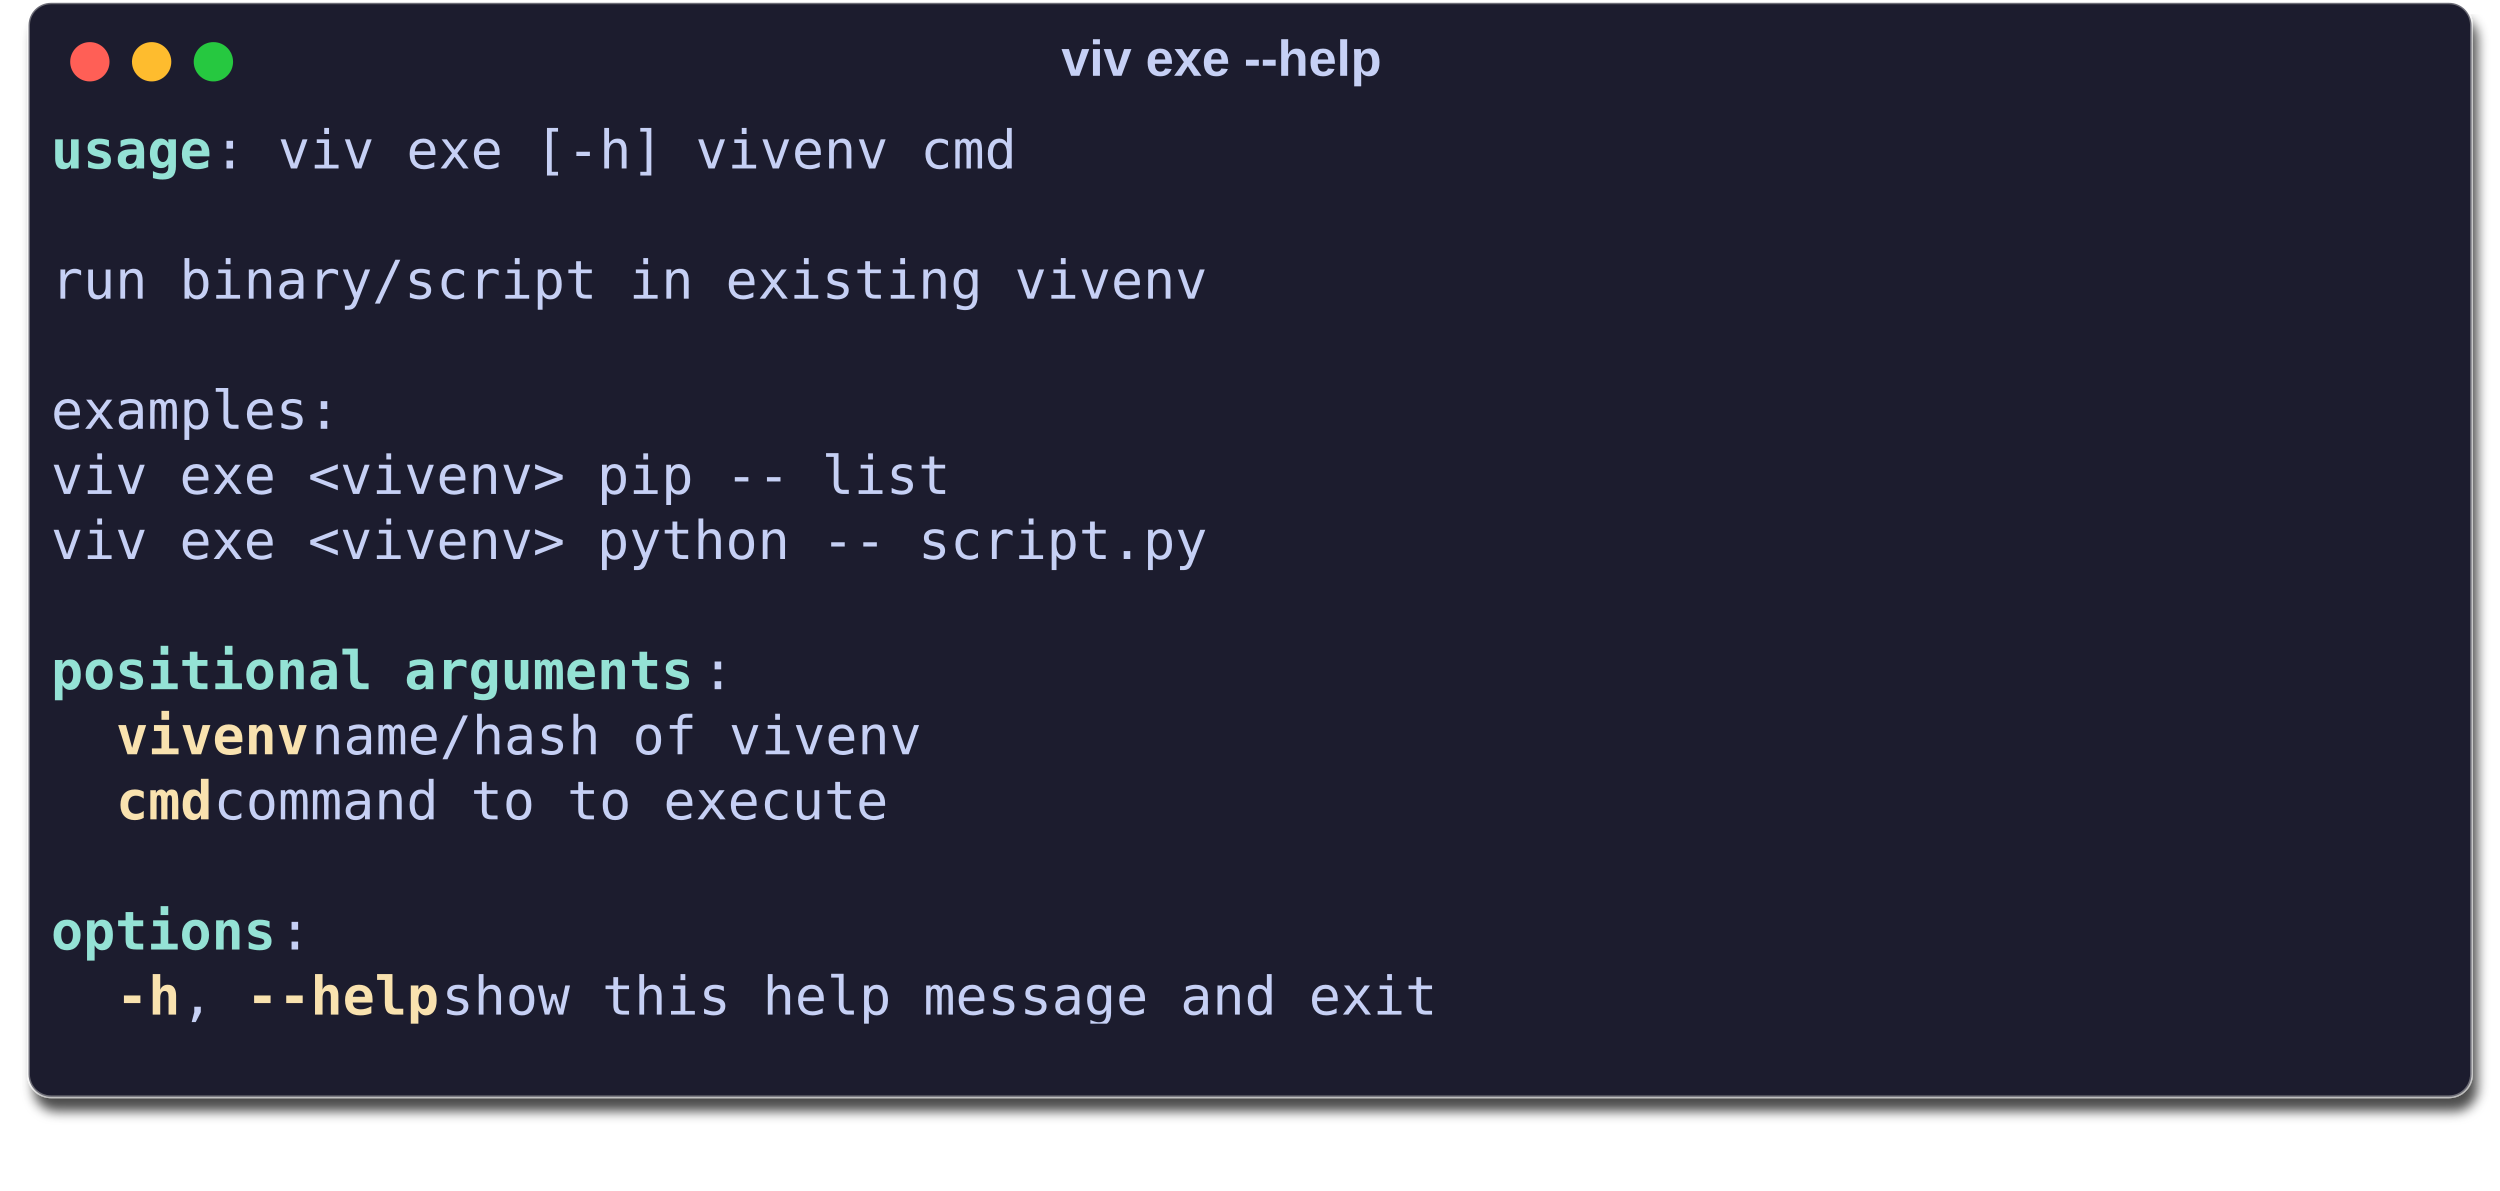
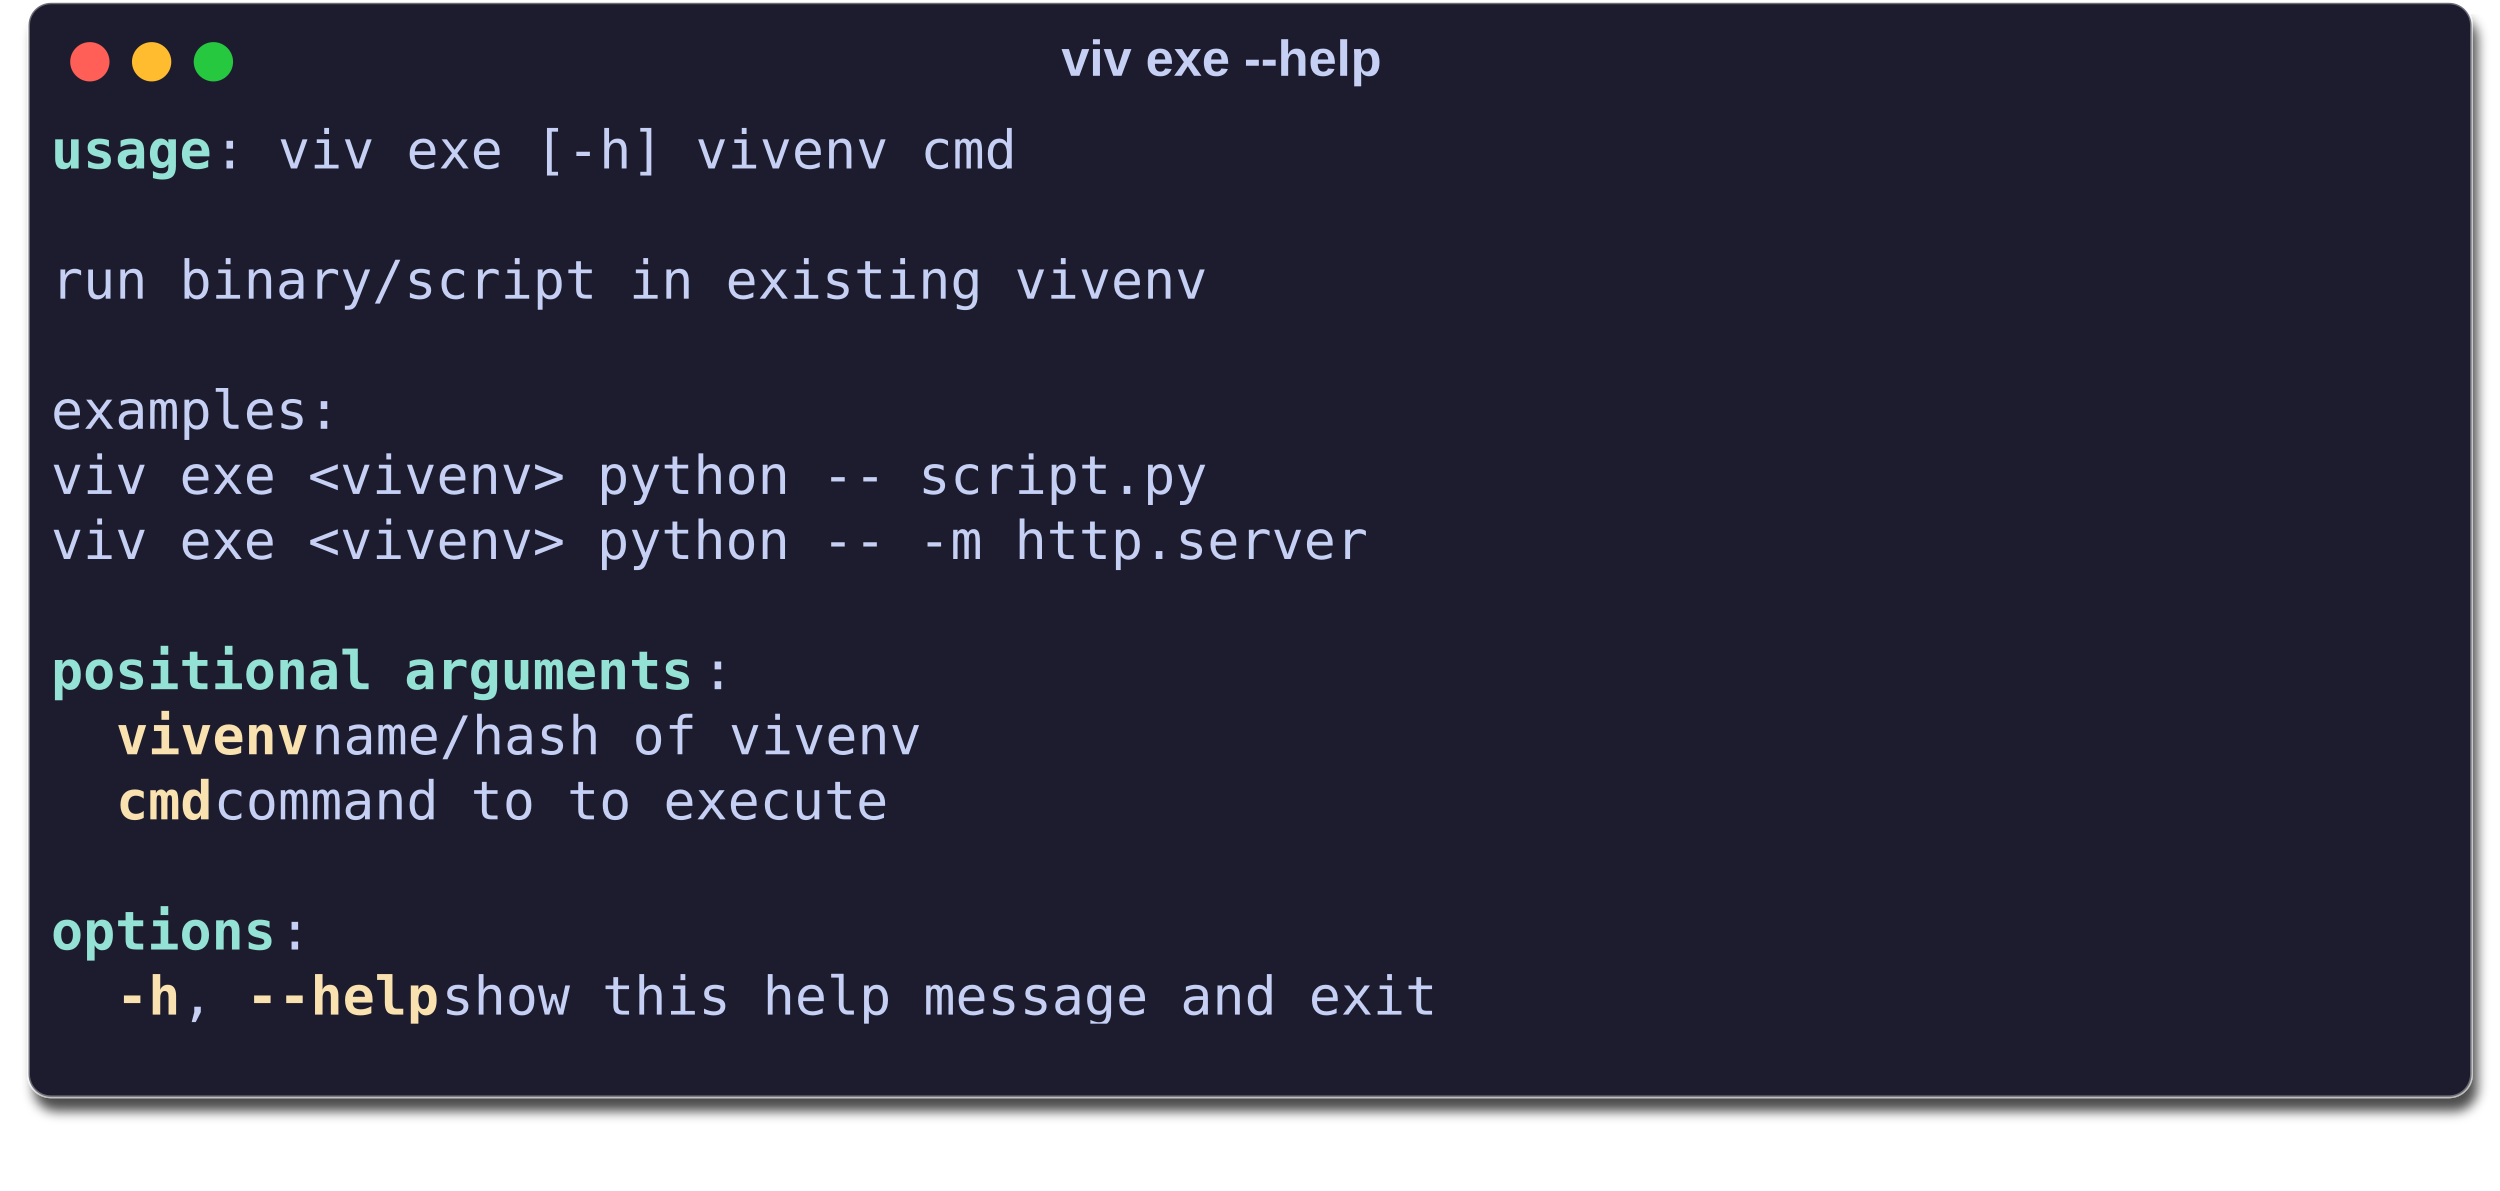
<svg xmlns="http://www.w3.org/2000/svg" class="rich-terminal shadow" viewBox="0 0 890.333 423.933">
  <style>

    @font-face {
        font-family: "Fira Code";
        src: local("FiraCode-Regular"),
                url("https://cdnjs.cloudflare.com/ajax/libs/firacode/6.2.0/woff2/FiraCode-Regular.woff2") format("woff2"),
                url("https://cdnjs.cloudflare.com/ajax/libs/firacode/6.2.0/woff/FiraCode-Regular.woff") format("woff");
        font-style: normal;
        font-weight: 400;
    }
    @font-face {
        font-family: "Fira Code";
        src: local("FiraCode-Bold"),
                url("https://cdnjs.cloudflare.com/ajax/libs/firacode/6.2.0/woff2/FiraCode-Bold.woff2") format("woff2"),
                url("https://cdnjs.cloudflare.com/ajax/libs/firacode/6.2.0/woff/FiraCode-Bold.woff") format("woff");
        font-style: bold;
        font-weight: 700;
    }

-     .terminal-2174466350-matrix {
+     .terminal-3409362442-matrix {
        font-family: Fira Code, monospace;
        font-size: 20px;
        line-height: 24.4px;
        font-variant-east-asian: full-width;
    }

-     .terminal-2174466350-title {
+     .terminal-3409362442-title {
        font-size: 18px;
        font-weight: bold;
        font-family: arial;
    }

    .shadow {
        -webkit-filter: drop-shadow( 2px 5px 2px rgba(0, 0, 0, .7));
        filter: drop-shadow( 2px 5px 2px rgba(0, 0, 0, .7));
    }
-     .terminal-2174466350-r1 { fill: #94e2d5;font-weight: bold }
- .terminal-2174466350-r2 { fill: #c6d0f5 }
- .terminal-2174466350-r3 { fill: #f9e2af;font-weight: bold }
+     .terminal-3409362442-r1 { fill: #94e2d5;font-weight: bold }
+ .terminal-3409362442-r2 { fill: #c6d0f5 }
+ .terminal-3409362442-r3 { fill: #f9e2af;font-weight: bold }
    </style>
  <defs>
-     <clipPath id="terminal-2174466350-clip-terminal">
+     <clipPath id="terminal-3409362442-clip-terminal">
      <rect x="0" y="0" width="853.0" height="340.6" />
    </clipPath>
-     <clipPath id="terminal-2174466350-line-0">
+     <clipPath id="terminal-3409362442-line-0">
      <rect x="0" y="1.5" width="854" height="24.65" />
    </clipPath>
-     <clipPath id="terminal-2174466350-line-1">
+     <clipPath id="terminal-3409362442-line-1">
      <rect x="0" y="25.9" width="854" height="24.65" />
    </clipPath>
-     <clipPath id="terminal-2174466350-line-2">
+     <clipPath id="terminal-3409362442-line-2">
      <rect x="0" y="50.3" width="854" height="24.65" />
    </clipPath>
-     <clipPath id="terminal-2174466350-line-3">
+     <clipPath id="terminal-3409362442-line-3">
      <rect x="0" y="74.7" width="854" height="24.65" />
    </clipPath>
-     <clipPath id="terminal-2174466350-line-4">
+     <clipPath id="terminal-3409362442-line-4">
      <rect x="0" y="99.1" width="854" height="24.65" />
    </clipPath>
-     <clipPath id="terminal-2174466350-line-5">
+     <clipPath id="terminal-3409362442-line-5">
      <rect x="0" y="123.5" width="854" height="24.65" />
    </clipPath>
-     <clipPath id="terminal-2174466350-line-6">
+     <clipPath id="terminal-3409362442-line-6">
      <rect x="0" y="147.9" width="854" height="24.65" />
    </clipPath>
-     <clipPath id="terminal-2174466350-line-7">
+     <clipPath id="terminal-3409362442-line-7">
      <rect x="0" y="172.3" width="854" height="24.65" />
    </clipPath>
-     <clipPath id="terminal-2174466350-line-8">
+     <clipPath id="terminal-3409362442-line-8">
      <rect x="0" y="196.7" width="854" height="24.65" />
    </clipPath>
-     <clipPath id="terminal-2174466350-line-9">
+     <clipPath id="terminal-3409362442-line-9">
      <rect x="0" y="221.1" width="854" height="24.65" />
    </clipPath>
-     <clipPath id="terminal-2174466350-line-10">
+     <clipPath id="terminal-3409362442-line-10">
      <rect x="0" y="245.5" width="854" height="24.65" />
    </clipPath>
-     <clipPath id="terminal-2174466350-line-11">
+     <clipPath id="terminal-3409362442-line-11">
      <rect x="0" y="269.9" width="854" height="24.65" />
    </clipPath>
-     <clipPath id="terminal-2174466350-line-12">
+     <clipPath id="terminal-3409362442-line-12">
      <rect x="0" y="294.3" width="854" height="24.65" />
    </clipPath>
  </defs>
  <rect fill="#1e1e2e" stroke="rgba(255,255,255,0.35)" stroke-width="1" x="10.167" y="1" width="870" height="389.6" rx="8" />
-   <text class="terminal-2174466350-title" fill="#c6d0f5" text-anchor="middle" x="435" y="27">viv exe --help</text>
+   <text class="terminal-3409362442-title" fill="#c6d0f5" text-anchor="middle" x="435" y="27">viv exe --help</text>
  <g transform="translate(32,22)">
    <circle cx="0" cy="0" r="7" fill="#ff5f57" />
    <circle cx="22" cy="0" r="7" fill="#febc2e" />
    <circle cx="44" cy="0" r="7" fill="#28c840" />
  </g>
-   <g transform="translate(18.16667, 41) scale(.95)" clip-path="url(#terminal-2174466350-clip-terminal)">
-     <g class="terminal-2174466350-matrix">
-       <text class="terminal-2174466350-r1" x="0" y="20" textLength="61" clip-path="url(#terminal-2174466350-line-0)">usage</text>
-       <text class="terminal-2174466350-r2" x="61" y="20" textLength="305" clip-path="url(#terminal-2174466350-line-0)">: viv exe [-h] vivenv cmd</text>
-       <text class="terminal-2174466350-r2" x="854" y="20" textLength="12.2" clip-path="url(#terminal-2174466350-line-0)">
+   <g transform="translate(18.16667, 41) scale(.95)" clip-path="url(#terminal-3409362442-clip-terminal)">
+     <g class="terminal-3409362442-matrix">
+       <text class="terminal-3409362442-r1" x="0" y="20" textLength="61" clip-path="url(#terminal-3409362442-line-0)">usage</text>
+       <text class="terminal-3409362442-r2" x="61" y="20" textLength="305" clip-path="url(#terminal-3409362442-line-0)">: viv exe [-h] vivenv cmd</text>
+       <text class="terminal-3409362442-r2" x="854" y="20" textLength="12.2" clip-path="url(#terminal-3409362442-line-0)">
</text>
-       <text class="terminal-2174466350-r2" x="854" y="44.4" textLength="12.2" clip-path="url(#terminal-2174466350-line-1)">
+       <text class="terminal-3409362442-r2" x="854" y="44.4" textLength="12.2" clip-path="url(#terminal-3409362442-line-1)">
</text>
-       <text class="terminal-2174466350-r2" x="0" y="68.8" textLength="439.2" clip-path="url(#terminal-2174466350-line-2)">run binary/script in existing vivenv</text>
-       <text class="terminal-2174466350-r2" x="854" y="68.8" textLength="12.2" clip-path="url(#terminal-2174466350-line-2)">
+       <text class="terminal-3409362442-r2" x="0" y="68.8" textLength="439.2" clip-path="url(#terminal-3409362442-line-2)">run binary/script in existing vivenv</text>
+       <text class="terminal-3409362442-r2" x="854" y="68.8" textLength="12.2" clip-path="url(#terminal-3409362442-line-2)">
</text>
-       <text class="terminal-2174466350-r2" x="854" y="93.2" textLength="12.2" clip-path="url(#terminal-2174466350-line-3)">
+       <text class="terminal-3409362442-r2" x="854" y="93.2" textLength="12.2" clip-path="url(#terminal-3409362442-line-3)">
</text>
-       <text class="terminal-2174466350-r2" x="0" y="117.6" textLength="109.8" clip-path="url(#terminal-2174466350-line-4)">examples:</text>
-       <text class="terminal-2174466350-r2" x="854" y="117.6" textLength="12.2" clip-path="url(#terminal-2174466350-line-4)">
+       <text class="terminal-3409362442-r2" x="0" y="117.6" textLength="109.8" clip-path="url(#terminal-3409362442-line-4)">examples:</text>
+       <text class="terminal-3409362442-r2" x="854" y="117.6" textLength="12.2" clip-path="url(#terminal-3409362442-line-4)">
</text>
-       <text class="terminal-2174466350-r2" x="0" y="142" textLength="390.4" clip-path="url(#terminal-2174466350-line-5)">    viv exe &lt;vivenv&gt; pip -- list</text>
-       <text class="terminal-2174466350-r2" x="854" y="142" textLength="12.2" clip-path="url(#terminal-2174466350-line-5)">
+       <text class="terminal-3409362442-r2" x="0" y="142" textLength="488" clip-path="url(#terminal-3409362442-line-5)">    viv exe &lt;vivenv&gt; python -- script.py</text>
+       <text class="terminal-3409362442-r2" x="854" y="142" textLength="12.2" clip-path="url(#terminal-3409362442-line-5)">
</text>
-       <text class="terminal-2174466350-r2" x="0" y="166.4" textLength="488" clip-path="url(#terminal-2174466350-line-6)">    viv exe &lt;vivenv&gt; python -- script.py</text>
-       <text class="terminal-2174466350-r2" x="854" y="166.4" textLength="12.2" clip-path="url(#terminal-2174466350-line-6)">
+       <text class="terminal-3409362442-r2" x="0" y="166.4" textLength="549" clip-path="url(#terminal-3409362442-line-6)">    viv exe &lt;vivenv&gt; python -- -m http.server</text>
+       <text class="terminal-3409362442-r2" x="854" y="166.4" textLength="12.2" clip-path="url(#terminal-3409362442-line-6)">
</text>
-       <text class="terminal-2174466350-r2" x="854" y="190.8" textLength="12.2" clip-path="url(#terminal-2174466350-line-7)">
+       <text class="terminal-3409362442-r2" x="854" y="190.8" textLength="12.2" clip-path="url(#terminal-3409362442-line-7)">
</text>
-       <text class="terminal-2174466350-r1" x="0" y="215.2" textLength="244" clip-path="url(#terminal-2174466350-line-8)">positional arguments</text>
-       <text class="terminal-2174466350-r2" x="244" y="215.2" textLength="12.2" clip-path="url(#terminal-2174466350-line-8)">:</text>
-       <text class="terminal-2174466350-r2" x="854" y="215.2" textLength="12.2" clip-path="url(#terminal-2174466350-line-8)">
+       <text class="terminal-3409362442-r1" x="0" y="215.2" textLength="244" clip-path="url(#terminal-3409362442-line-8)">positional arguments</text>
+       <text class="terminal-3409362442-r2" x="244" y="215.2" textLength="12.2" clip-path="url(#terminal-3409362442-line-8)">:</text>
+       <text class="terminal-3409362442-r2" x="854" y="215.2" textLength="12.2" clip-path="url(#terminal-3409362442-line-8)">
</text>
-       <text class="terminal-2174466350-r3" x="24.4" y="239.6" textLength="73.2" clip-path="url(#terminal-2174466350-line-9)">vivenv</text>
-       <text class="terminal-2174466350-r2" x="97.6" y="239.6" textLength="329.4" clip-path="url(#terminal-2174466350-line-9)">        name/hash of vivenv</text>
-       <text class="terminal-2174466350-r2" x="854" y="239.6" textLength="12.2" clip-path="url(#terminal-2174466350-line-9)">
+       <text class="terminal-3409362442-r3" x="24.4" y="239.6" textLength="73.2" clip-path="url(#terminal-3409362442-line-9)">vivenv</text>
+       <text class="terminal-3409362442-r2" x="97.6" y="239.6" textLength="329.4" clip-path="url(#terminal-3409362442-line-9)">        name/hash of vivenv</text>
+       <text class="terminal-3409362442-r2" x="854" y="239.6" textLength="12.2" clip-path="url(#terminal-3409362442-line-9)">
</text>
-       <text class="terminal-2174466350-r3" x="24.4" y="264" textLength="36.6" clip-path="url(#terminal-2174466350-line-10)">cmd</text>
-       <text class="terminal-2174466350-r2" x="61" y="264" textLength="390.4" clip-path="url(#terminal-2174466350-line-10)">           command to to execute</text>
-       <text class="terminal-2174466350-r2" x="854" y="264" textLength="12.2" clip-path="url(#terminal-2174466350-line-10)">
+       <text class="terminal-3409362442-r3" x="24.4" y="264" textLength="36.6" clip-path="url(#terminal-3409362442-line-10)">cmd</text>
+       <text class="terminal-3409362442-r2" x="61" y="264" textLength="390.4" clip-path="url(#terminal-3409362442-line-10)">           command to to execute</text>
+       <text class="terminal-3409362442-r2" x="854" y="264" textLength="12.2" clip-path="url(#terminal-3409362442-line-10)">
</text>
-       <text class="terminal-2174466350-r2" x="854" y="288.4" textLength="12.2" clip-path="url(#terminal-2174466350-line-11)">
+       <text class="terminal-3409362442-r2" x="854" y="288.4" textLength="12.2" clip-path="url(#terminal-3409362442-line-11)">
</text>
-       <text class="terminal-2174466350-r1" x="0" y="312.8" textLength="85.4" clip-path="url(#terminal-2174466350-line-12)">options</text>
-       <text class="terminal-2174466350-r2" x="85.4" y="312.8" textLength="12.2" clip-path="url(#terminal-2174466350-line-12)">:</text>
-       <text class="terminal-2174466350-r2" x="854" y="312.8" textLength="12.2" clip-path="url(#terminal-2174466350-line-12)">
+       <text class="terminal-3409362442-r1" x="0" y="312.8" textLength="85.4" clip-path="url(#terminal-3409362442-line-12)">options</text>
+       <text class="terminal-3409362442-r2" x="85.4" y="312.8" textLength="12.2" clip-path="url(#terminal-3409362442-line-12)">:</text>
+       <text class="terminal-3409362442-r2" x="854" y="312.8" textLength="12.2" clip-path="url(#terminal-3409362442-line-12)">
</text>
-       <text class="terminal-2174466350-r3" x="24.4" y="337.2" textLength="24.4" clip-path="url(#terminal-2174466350-line-13)">-h</text>
-       <text class="terminal-2174466350-r2" x="48.8" y="337.2" textLength="24.4" clip-path="url(#terminal-2174466350-line-13)">, </text>
-       <text class="terminal-2174466350-r3" x="73.2" y="337.2" textLength="73.2" clip-path="url(#terminal-2174466350-line-13)">--help</text>
-       <text class="terminal-2174466350-r2" x="146.4" y="337.2" textLength="427" clip-path="url(#terminal-2174466350-line-13)">    show this help message and exit</text>
-       <text class="terminal-2174466350-r2" x="854" y="337.2" textLength="12.2" clip-path="url(#terminal-2174466350-line-13)">
+       <text class="terminal-3409362442-r3" x="24.4" y="337.2" textLength="24.4" clip-path="url(#terminal-3409362442-line-13)">-h</text>
+       <text class="terminal-3409362442-r2" x="48.8" y="337.2" textLength="24.4" clip-path="url(#terminal-3409362442-line-13)">, </text>
+       <text class="terminal-3409362442-r3" x="73.2" y="337.2" textLength="73.2" clip-path="url(#terminal-3409362442-line-13)">--help</text>
+       <text class="terminal-3409362442-r2" x="146.4" y="337.2" textLength="427" clip-path="url(#terminal-3409362442-line-13)">    show this help message and exit</text>
+       <text class="terminal-3409362442-r2" x="854" y="337.2" textLength="12.2" clip-path="url(#terminal-3409362442-line-13)">
</text>
    </g>
  </g>
</svg>
